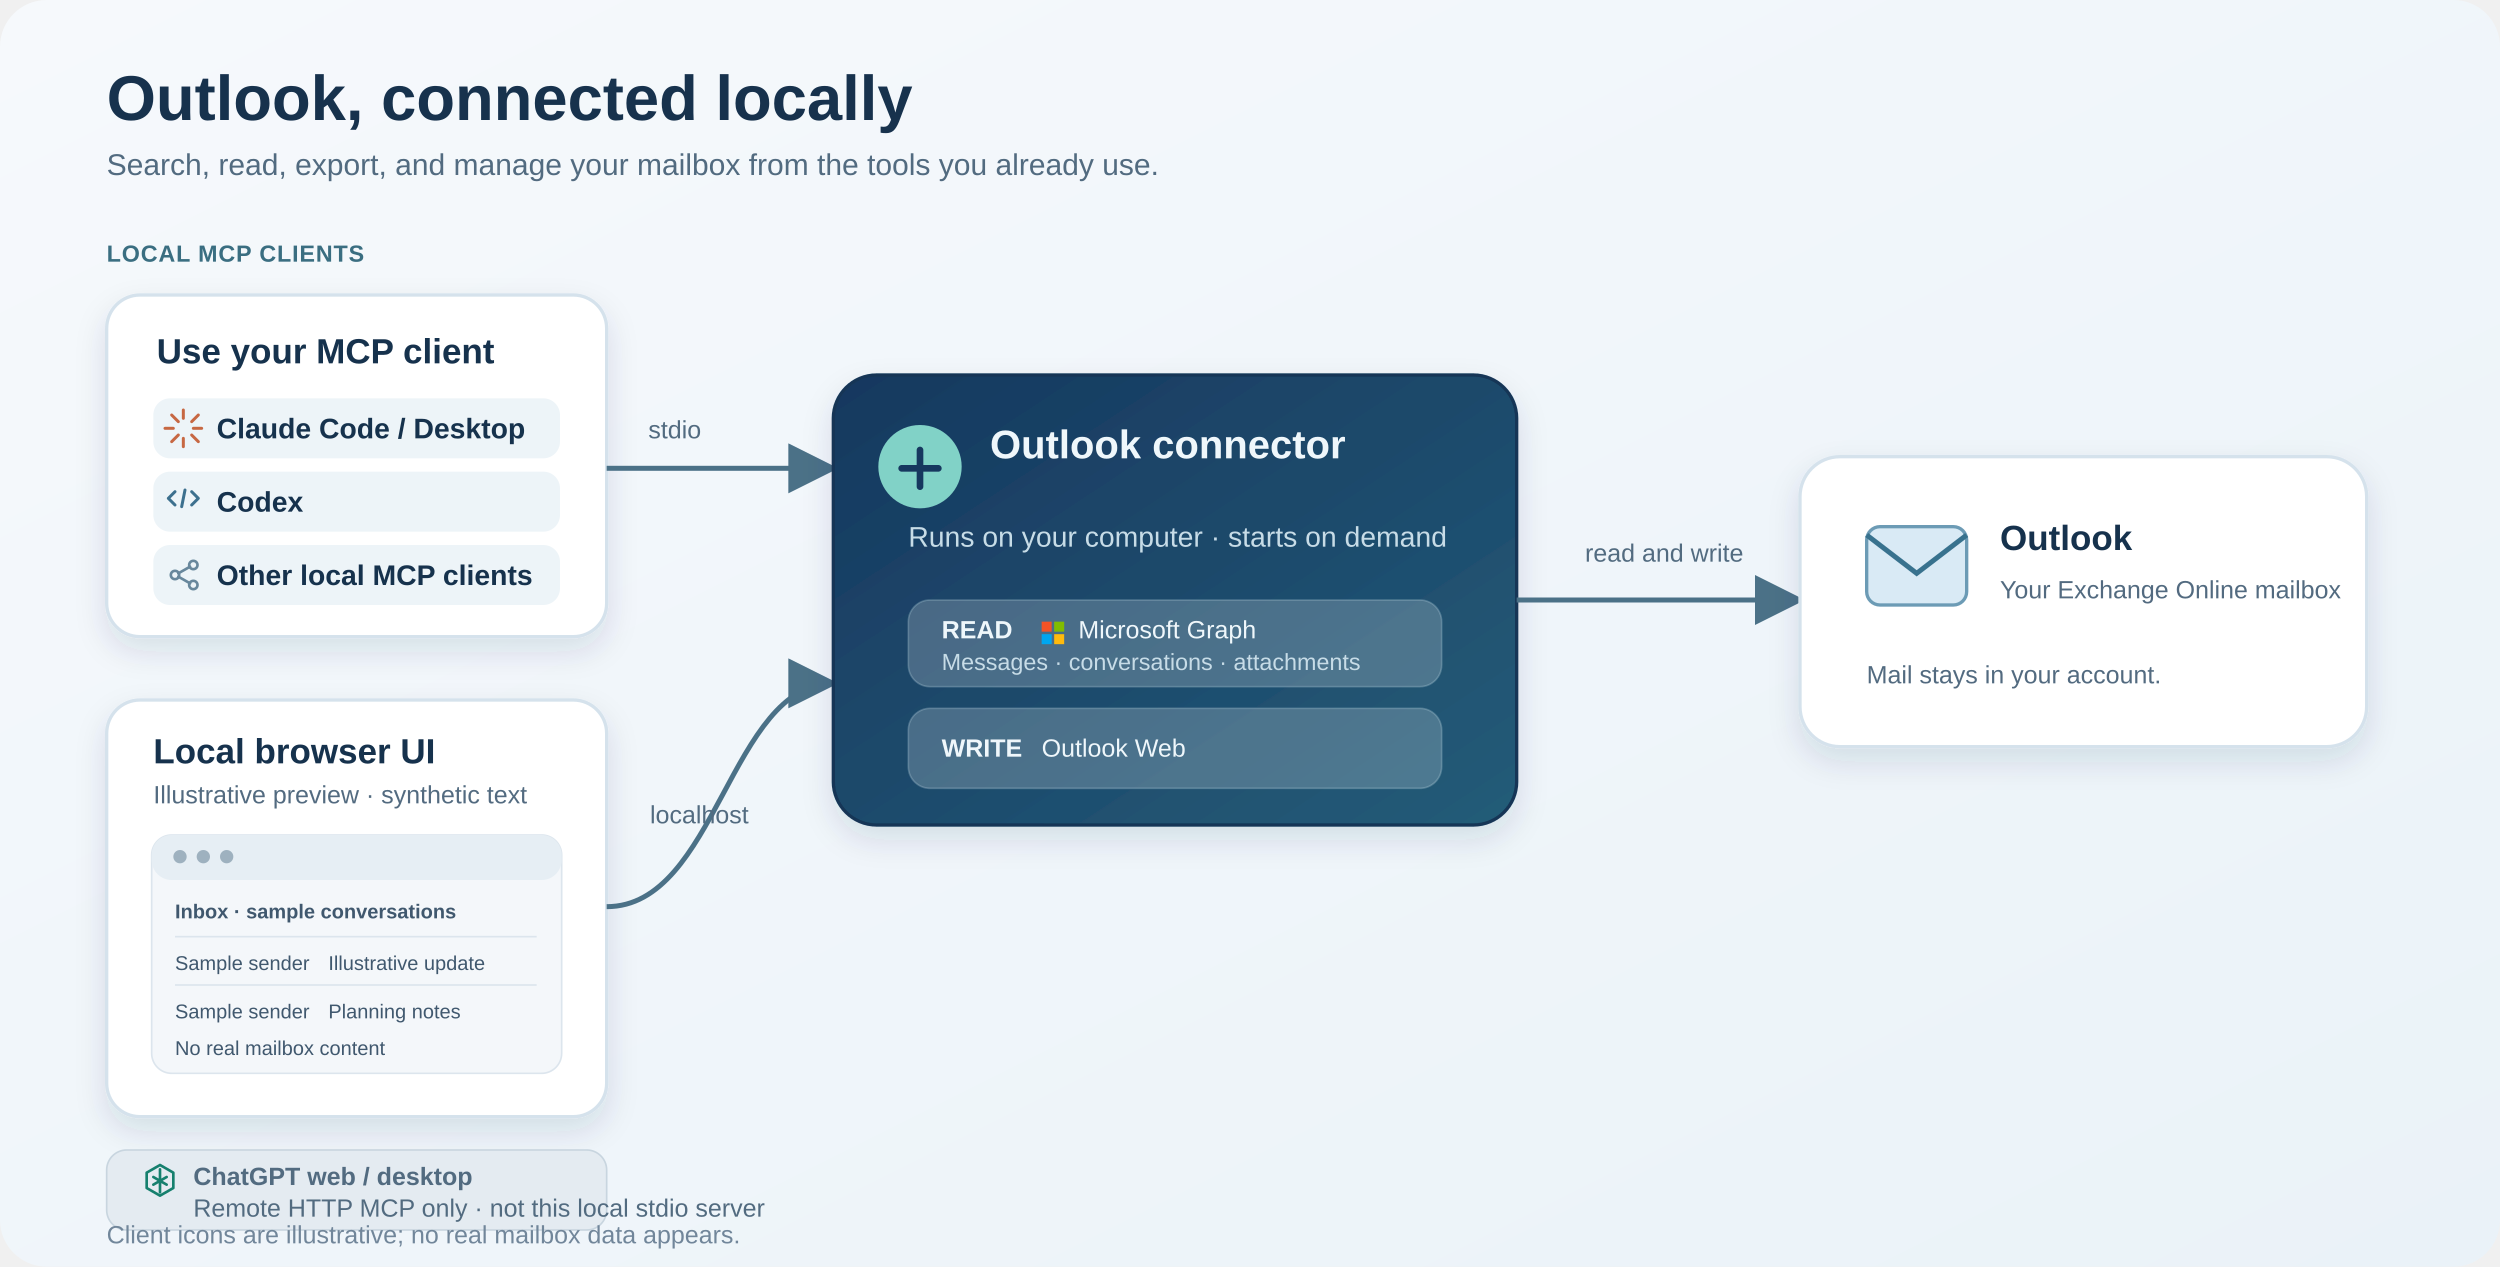
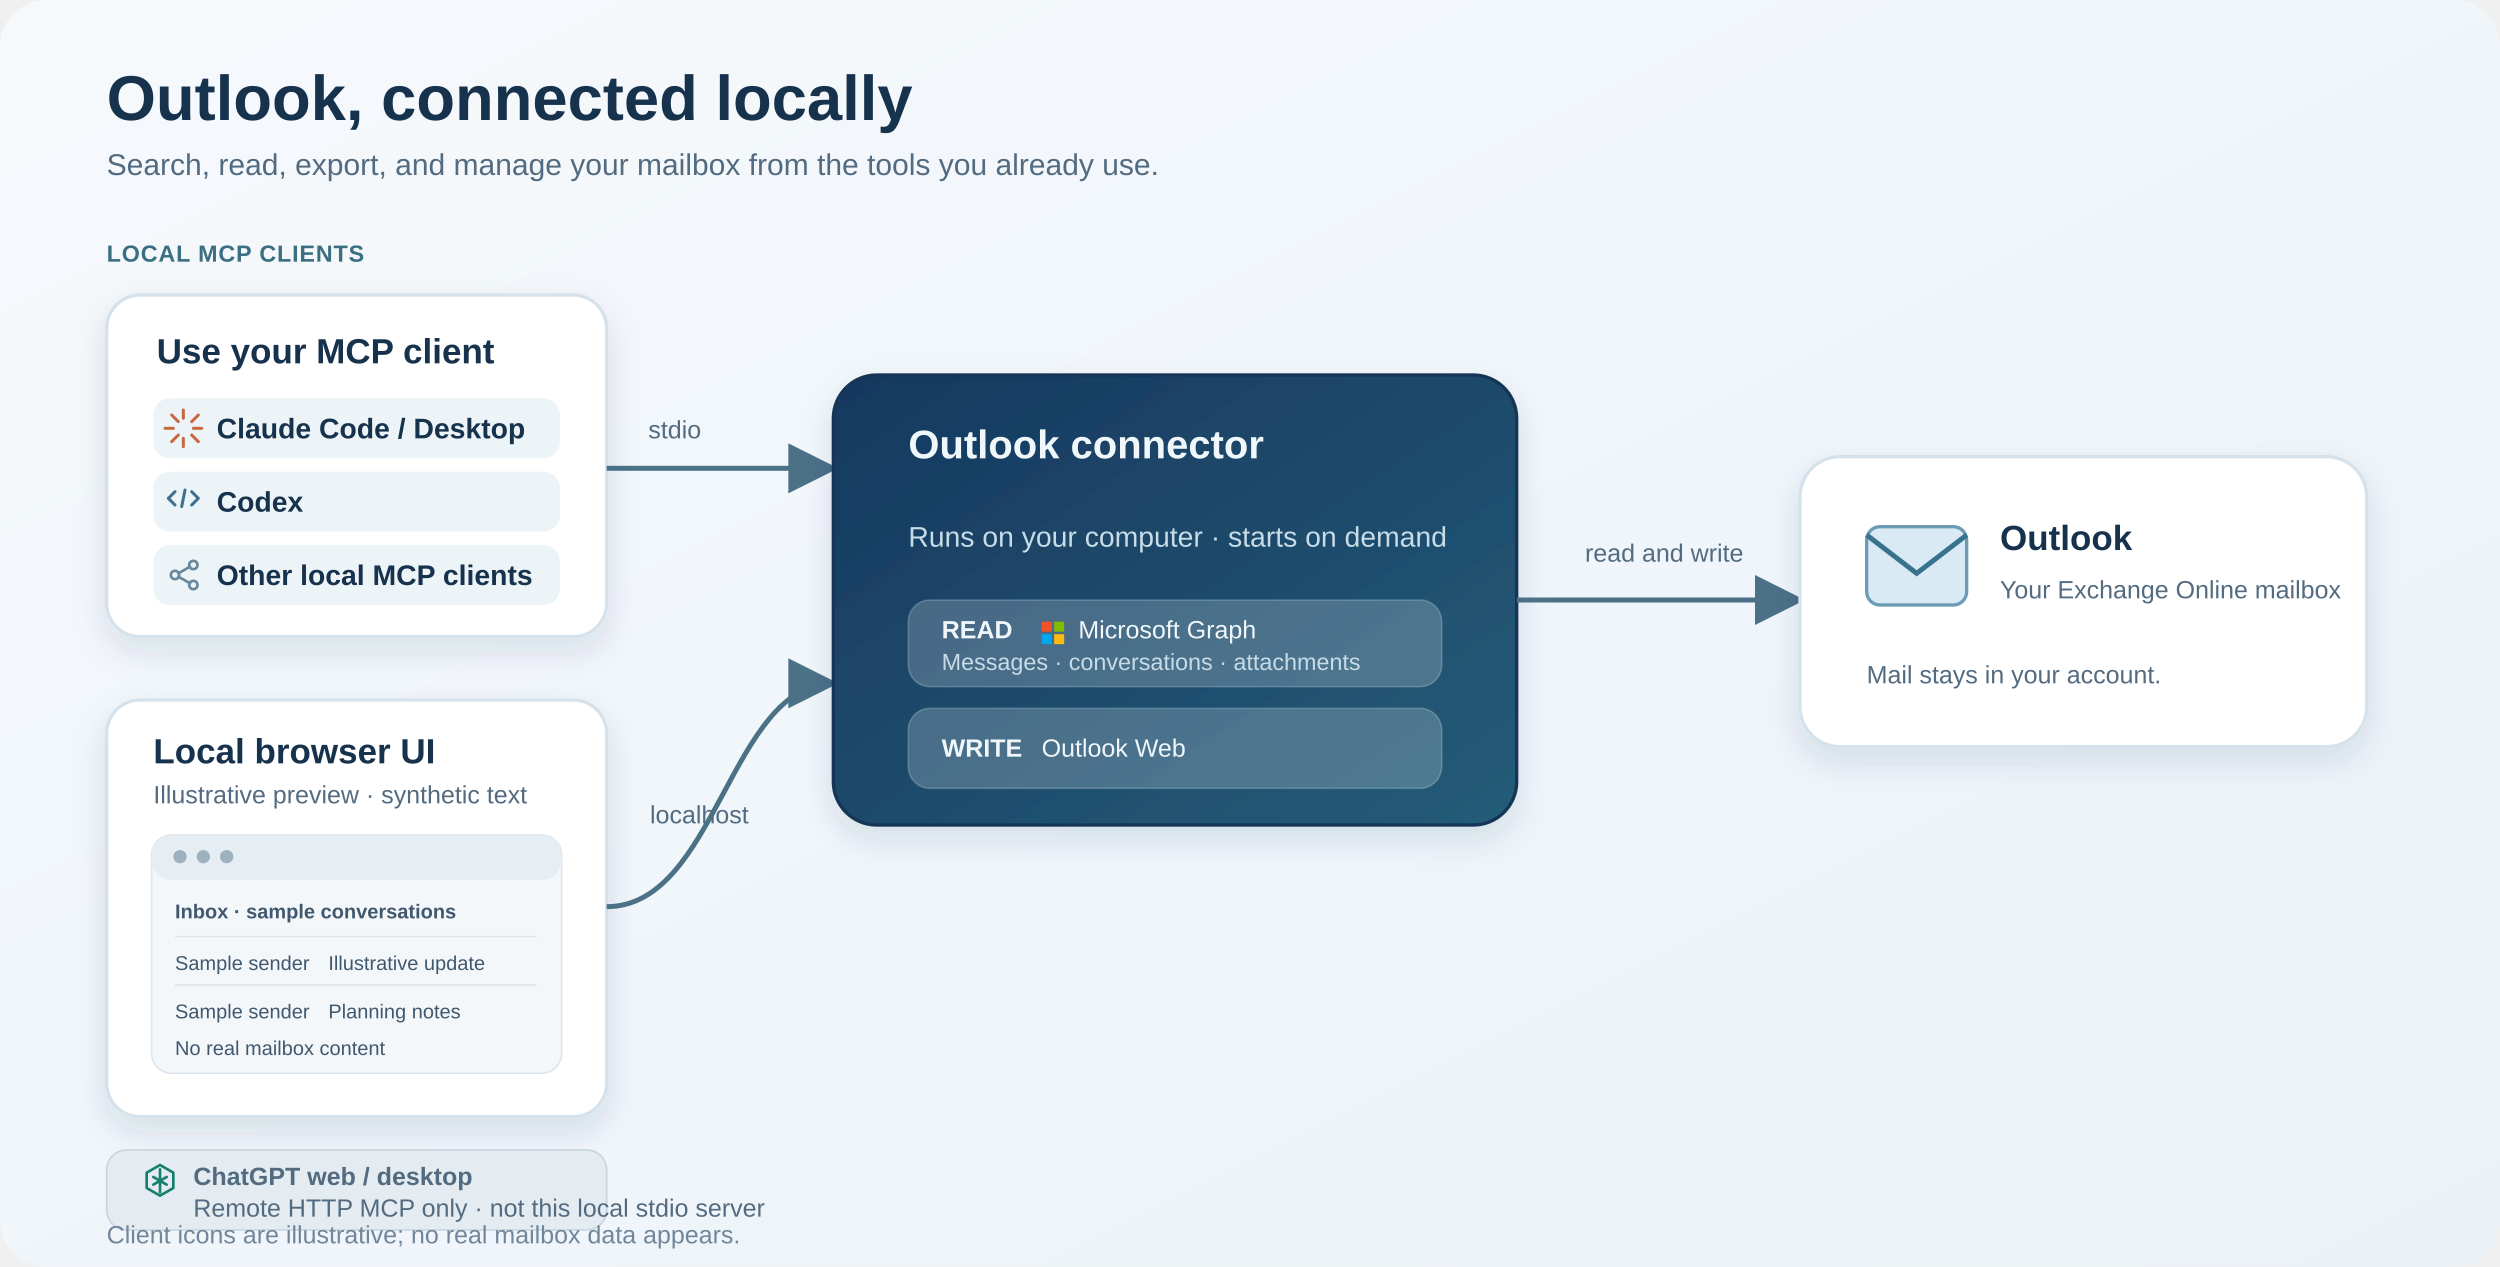
<svg xmlns="http://www.w3.org/2000/svg" width="1500" height="760" viewBox="0 0 1500 760" role="img" aria-labelledby="title description">
  <defs>
    <linearGradient id="bg" x1="0" y1="0" x2="1" y2="1">
      <stop offset="0" stop-color="#f6f9fc" />
      <stop offset="1" stop-color="#eaf2f8" />
    </linearGradient>
    <linearGradient id="connector" x1="0" y1="0" x2="1" y2="1">
      <stop offset="0" stop-color="#16385f" />
      <stop offset="1" stop-color="#245c78" />
    </linearGradient>
    <marker id="arrow" markerWidth="12" markerHeight="12" refX="10" refY="6" orient="auto">
      <path d="M1 1L11 6L1 11Z" fill="#4b7187" />
    </marker>
    <filter id="shadow" x="-20%" y="-20%" width="140%" height="150%">
      <feDropShadow dx="0" dy="8" stdDeviation="9" flood-color="#183153" flood-opacity=".12" />
    </filter>
    <style>
      text{font-family:Arial,Helvetica,sans-serif;fill:#17324d}.title{font-size:38px;font-weight:700}.subtitle{font-size:18px;fill:#526b80}.card{fill:#fff;stroke:#d5e2ec;stroke-width:2}.cardtitle{font-size:21px;font-weight:700}.small{font-size:15px;fill:#526b80}.label{font-size:14px;font-weight:700;letter-spacing:.5px;fill:#3a6e81}.client{font-size:17px;font-weight:600}.muted{fill:#71869a}.flow{fill:none;stroke:#4b7187;stroke-width:3;marker-end:url(#arrow)}.row{font-size:12px;fill:#40586e}.connector-panel text{fill:#eff7fb}.connector-panel .connector-secondary{fill:#c7dce7}
    </style>
  </defs>
  <rect width="1500" height="760" rx="28" fill="url(#bg)" />
  <text x="64" y="72" class="title">Outlook, connected locally</text>
  <text x="64" y="105" class="subtitle">Search, read, export, and manage your mailbox from the tools you already use.</text>
  <text x="64" y="157" class="label">LOCAL MCP CLIENTS</text>
  <g filter="url(#shadow)">
    <rect x="64" y="177" width="300" height="205" rx="20" class="card" />
    <text x="94" y="218" class="cardtitle">Use your MCP client</text>
    <rect x="92" y="239" width="244" height="36" rx="10" fill="#edf4f8" />
    <g aria-hidden="true" fill="none" stroke="#c76743" stroke-width="1.8" stroke-linecap="round">
      <path d="M110 246v5m0 12v5m-11-11h5m12 0h5m-18-8 4 4m8 8 4 4m0-16-4 4m-8 8-4 4" />
    </g>
    <text x="130" y="263" class="client">Claude Code / Desktop</text>
    <rect x="92" y="283" width="244" height="36" rx="10" fill="#edf4f8" />
    <g aria-hidden="true" fill="none" stroke="#3c708e" stroke-width="1.8" stroke-linecap="round" stroke-linejoin="round">
      <path d="m105 295-4 4 4 4m10-8 4 4-4 4m-4-9-2 10" />
    </g>
    <text x="130" y="307" class="client">Codex</text>
    <rect x="92" y="327" width="244" height="36" rx="10" fill="#edf4f8" />
    <g aria-hidden="true" fill="none" stroke="#67879c" stroke-width="1.6" stroke-linecap="round">
      <circle cx="105" cy="345" r="2.5" />
      <circle cx="116" cy="339" r="2.5" />
      <circle cx="116" cy="351" r="2.5" />
      <path d="m107 344 7-4m-7 6 7 4" />
    </g>
    <text x="130" y="351" class="client">Other local MCP clients</text>
  </g>
  <path d="M364 281C430 281 438 281 500 281" class="flow" />
  <text x="389" y="263" class="small">stdio</text>
  <g filter="url(#shadow)">
    <rect x="64" y="420" width="300" height="250" rx="20" class="card" />
    <text x="92" y="458" class="cardtitle">Local browser UI</text>
    <text x="92" y="482" class="small">Illustrative preview · synthetic text</text>
    <rect x="91" y="501" width="246" height="143" rx="12" fill="#f4f7fa" stroke="#dce5ed" />
    <rect x="91" y="501" width="246" height="27" rx="12" fill="#e6eef4" />
    <circle cx="108" cy="514" r="4" fill="#9eb1bf" />
    <circle cx="122" cy="514" r="4" fill="#9eb1bf" />
    <circle cx="136" cy="514" r="4" fill="#9eb1bf" />
    <text x="105" y="551" class="row" font-weight="700">Inbox · sample conversations</text>
    <line x1="105" y1="562" x2="322" y2="562" stroke="#dce5ed" />
    <text x="105" y="582" class="row">Sample sender</text>
    <text x="197" y="582" class="row">Illustrative update</text>
    <line x1="105" y1="591" x2="322" y2="591" stroke="#dce5ed" />
    <text x="105" y="611" class="row">Sample sender</text>
    <text x="197" y="611" class="row">Planning notes</text>
    <text x="105" y="633" class="row">No real mailbox content</text>
  </g>
  <path d="M364 544C430 544 438 410 500 410" class="flow" />
  <text x="390" y="494" class="small">localhost</text>
  <g>
    <rect x="64" y="690" width="300" height="48" rx="12" fill="#e4ebf1" stroke="#c8d5df" />
    <g aria-hidden="true" fill="none" stroke="#16806e" stroke-width="1.6" stroke-linecap="round" stroke-linejoin="round">
      <path d="m96 699 8 4.6v9.2l-8 4.6-8-4.6v-9.2z" />
      <path d="m92 706.2 8 4.6m0-4.6-8 4.6m4-9.2v13.8" />
    </g>
    <text x="116" y="711" class="small" font-weight="700">ChatGPT web / desktop</text>
    <text x="116" y="730" class="small">Remote HTTP MCP only · not this local stdio server</text>
  </g>
  <g class="connector-panel" filter="url(#shadow)">
    <rect x="500" y="225" width="410" height="270" rx="26" fill="url(#connector)" stroke="#123656" stroke-width="2" />
-     <circle cx="552" cy="280" r="25" fill="#81d2c7" />
-     <path d="M541 281h22m-11-11v22" stroke="#16385f" stroke-width="4" stroke-linecap="round" />
-     <text x="594" y="275" font-size="24" font-weight="700" fill="#fff">Outlook connector</text>
+     <text x="545" y="275" font-size="24" font-weight="700" fill="#fff">Outlook connector</text>
    <text x="545" y="328" font-size="17" class="connector-secondary">Runs on your computer · starts on demand</text>
    <rect x="545" y="360" width="320" height="52" rx="13" fill="#ffffff" fill-opacity=".2" stroke="#d5edf5" stroke-opacity=".24" />
    <text x="565" y="383" font-size="15" font-weight="700" fill="#fff">READ</text>
    <g aria-hidden="true">
      <rect x="625" y="373" width="6" height="6" fill="#f35325" />
      <rect x="632.5" y="373" width="6" height="6" fill="#81bc06" />
      <rect x="625" y="380.5" width="6" height="6" fill="#05a6f0" />
      <rect x="632.5" y="380.5" width="6" height="6" fill="#ffba08" />
    </g>
    <text x="647" y="383" font-size="15" fill="#e4f0f5">Microsoft Graph</text>
    <text x="565" y="402" font-size="14" class="connector-secondary">Messages · conversations · attachments</text>
    <rect x="545" y="425" width="320" height="48" rx="13" fill="#ffffff" fill-opacity=".2" stroke="#d5edf5" stroke-opacity=".24" />
    <text x="565" y="454" font-size="15" font-weight="700" fill="#fff">WRITE</text>
    <text x="625" y="454" font-size="15" fill="#e4f0f5">Outlook Web</text>
  </g>
  <path d="M910 360H1080" class="flow" />
  <text x="951" y="337" class="small">read and write</text>
  <g filter="url(#shadow)">
    <rect x="1080" y="274" width="340" height="174" rx="24" class="card" />
    <rect x="1120" y="316" width="60" height="47" rx="8" fill="#d9eaf5" stroke="#6c9bb5" stroke-width="2" />
    <path d="M1120 321l30 23 30-23" fill="none" stroke="#39728e" stroke-width="3" />
    <text x="1200" y="330" class="cardtitle">Outlook</text>
    <text x="1200" y="359" class="small">Your Exchange Online mailbox</text>
    <text x="1120" y="410" class="small">Mail stays in your account.</text>
  </g>
  <text x="64" y="746" class="small muted">Client icons are illustrative; no real mailbox data appears.</text>
</svg>
